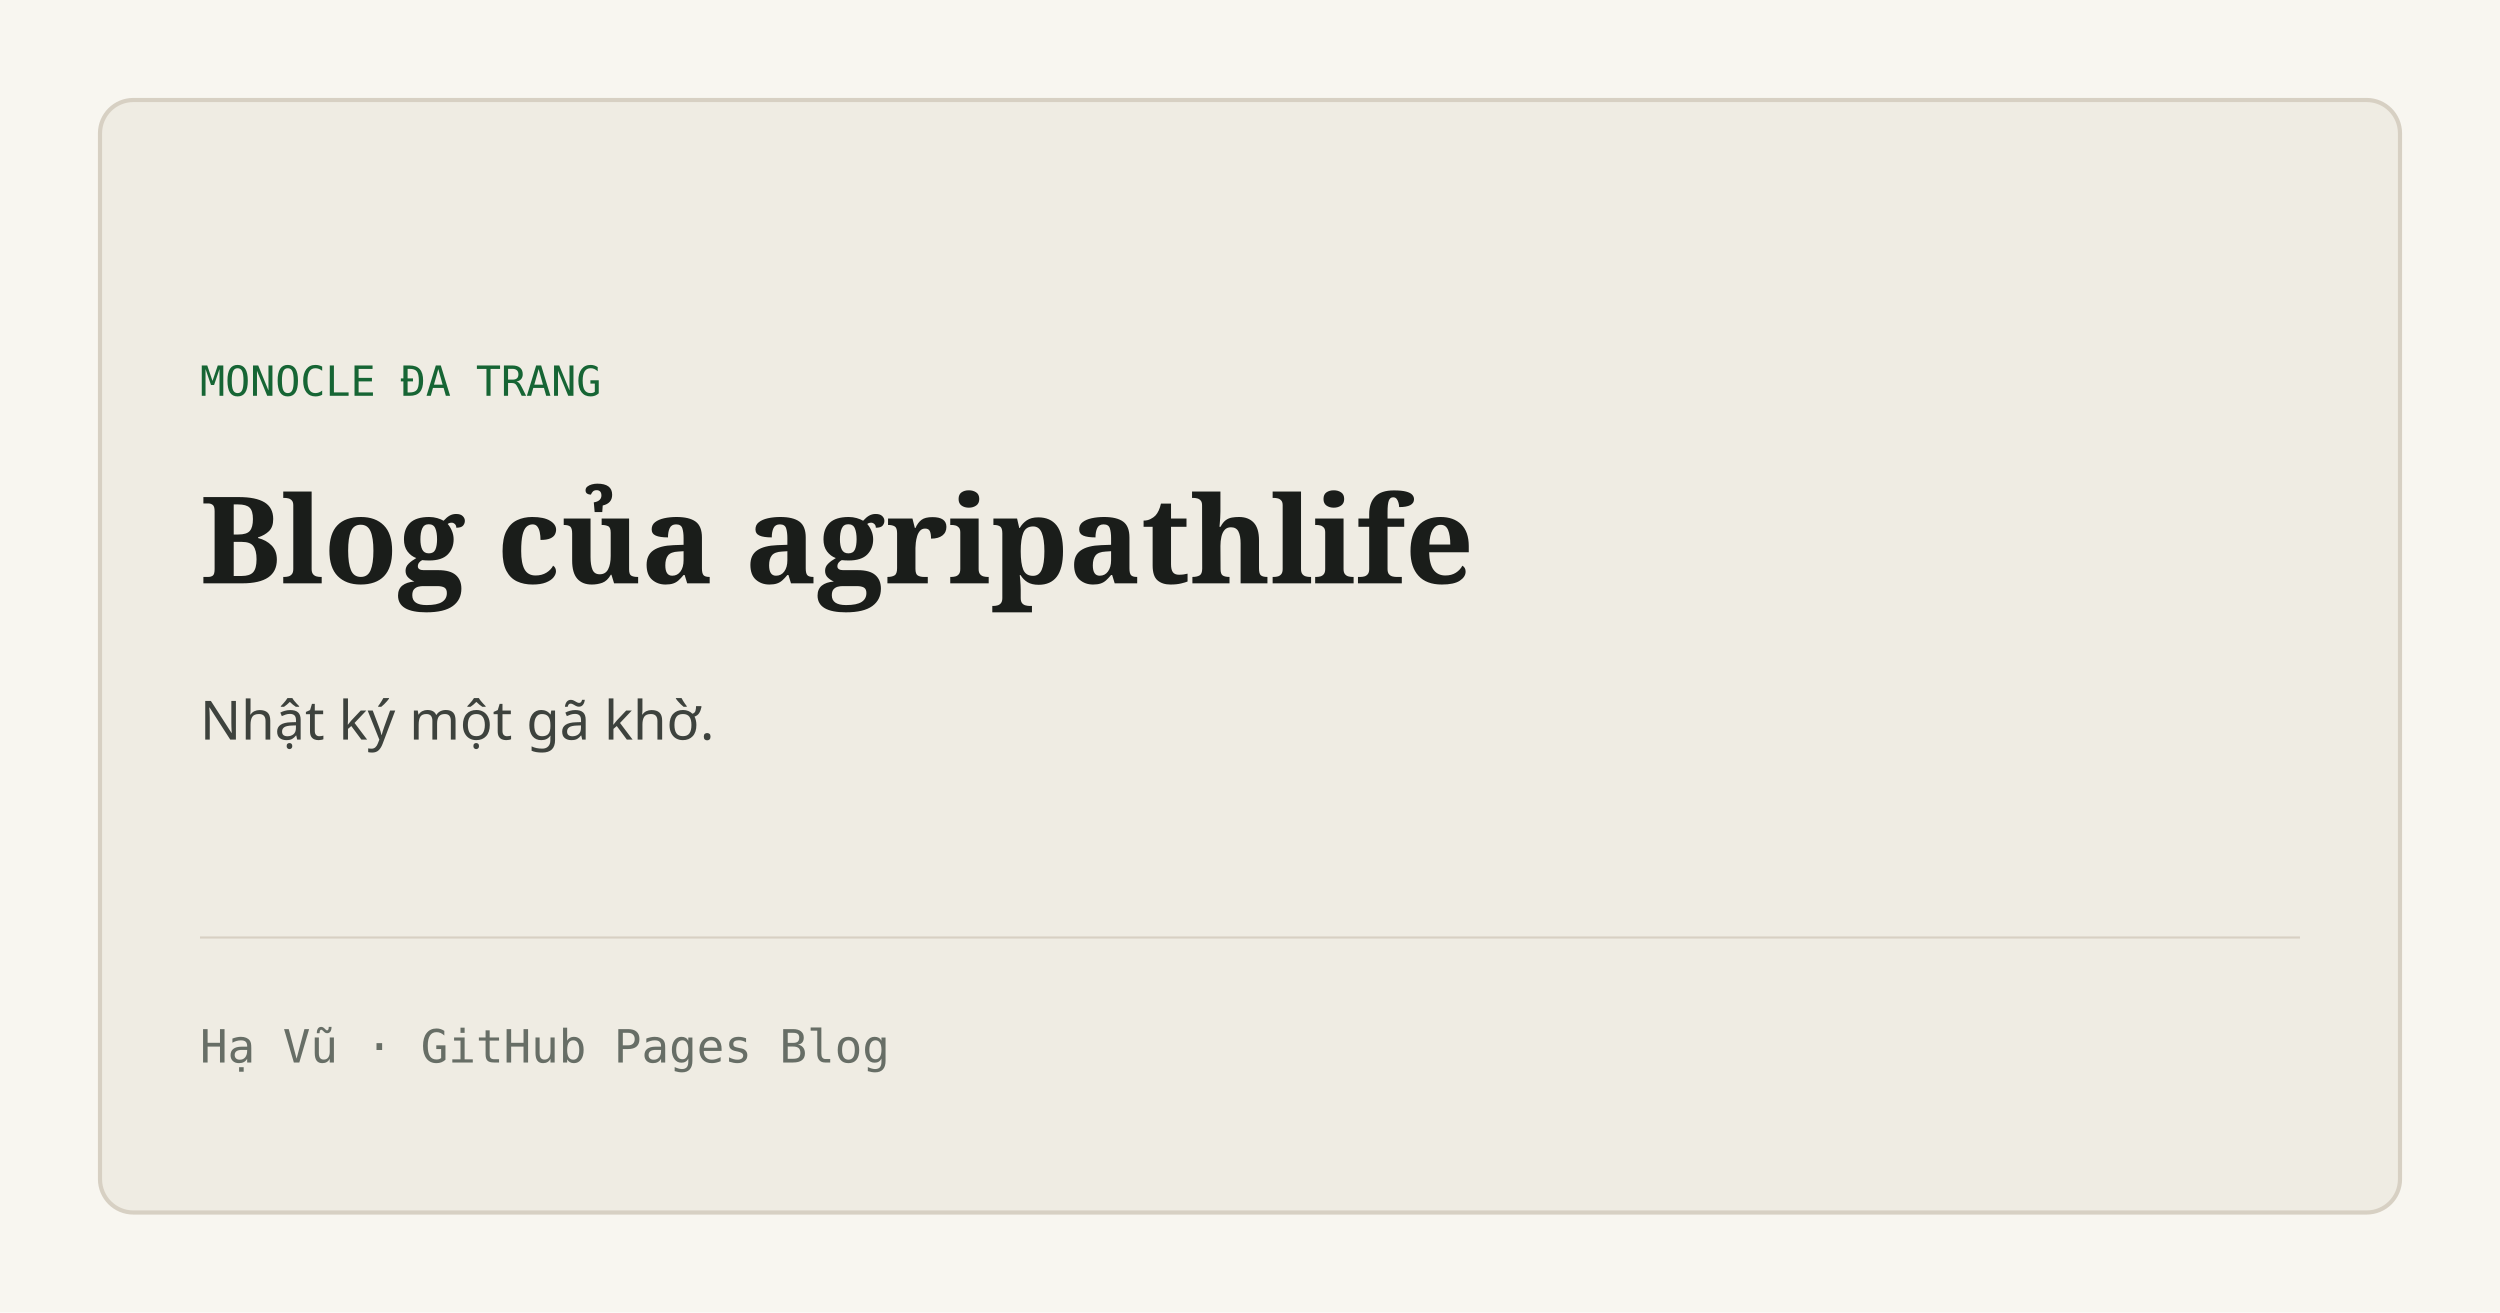
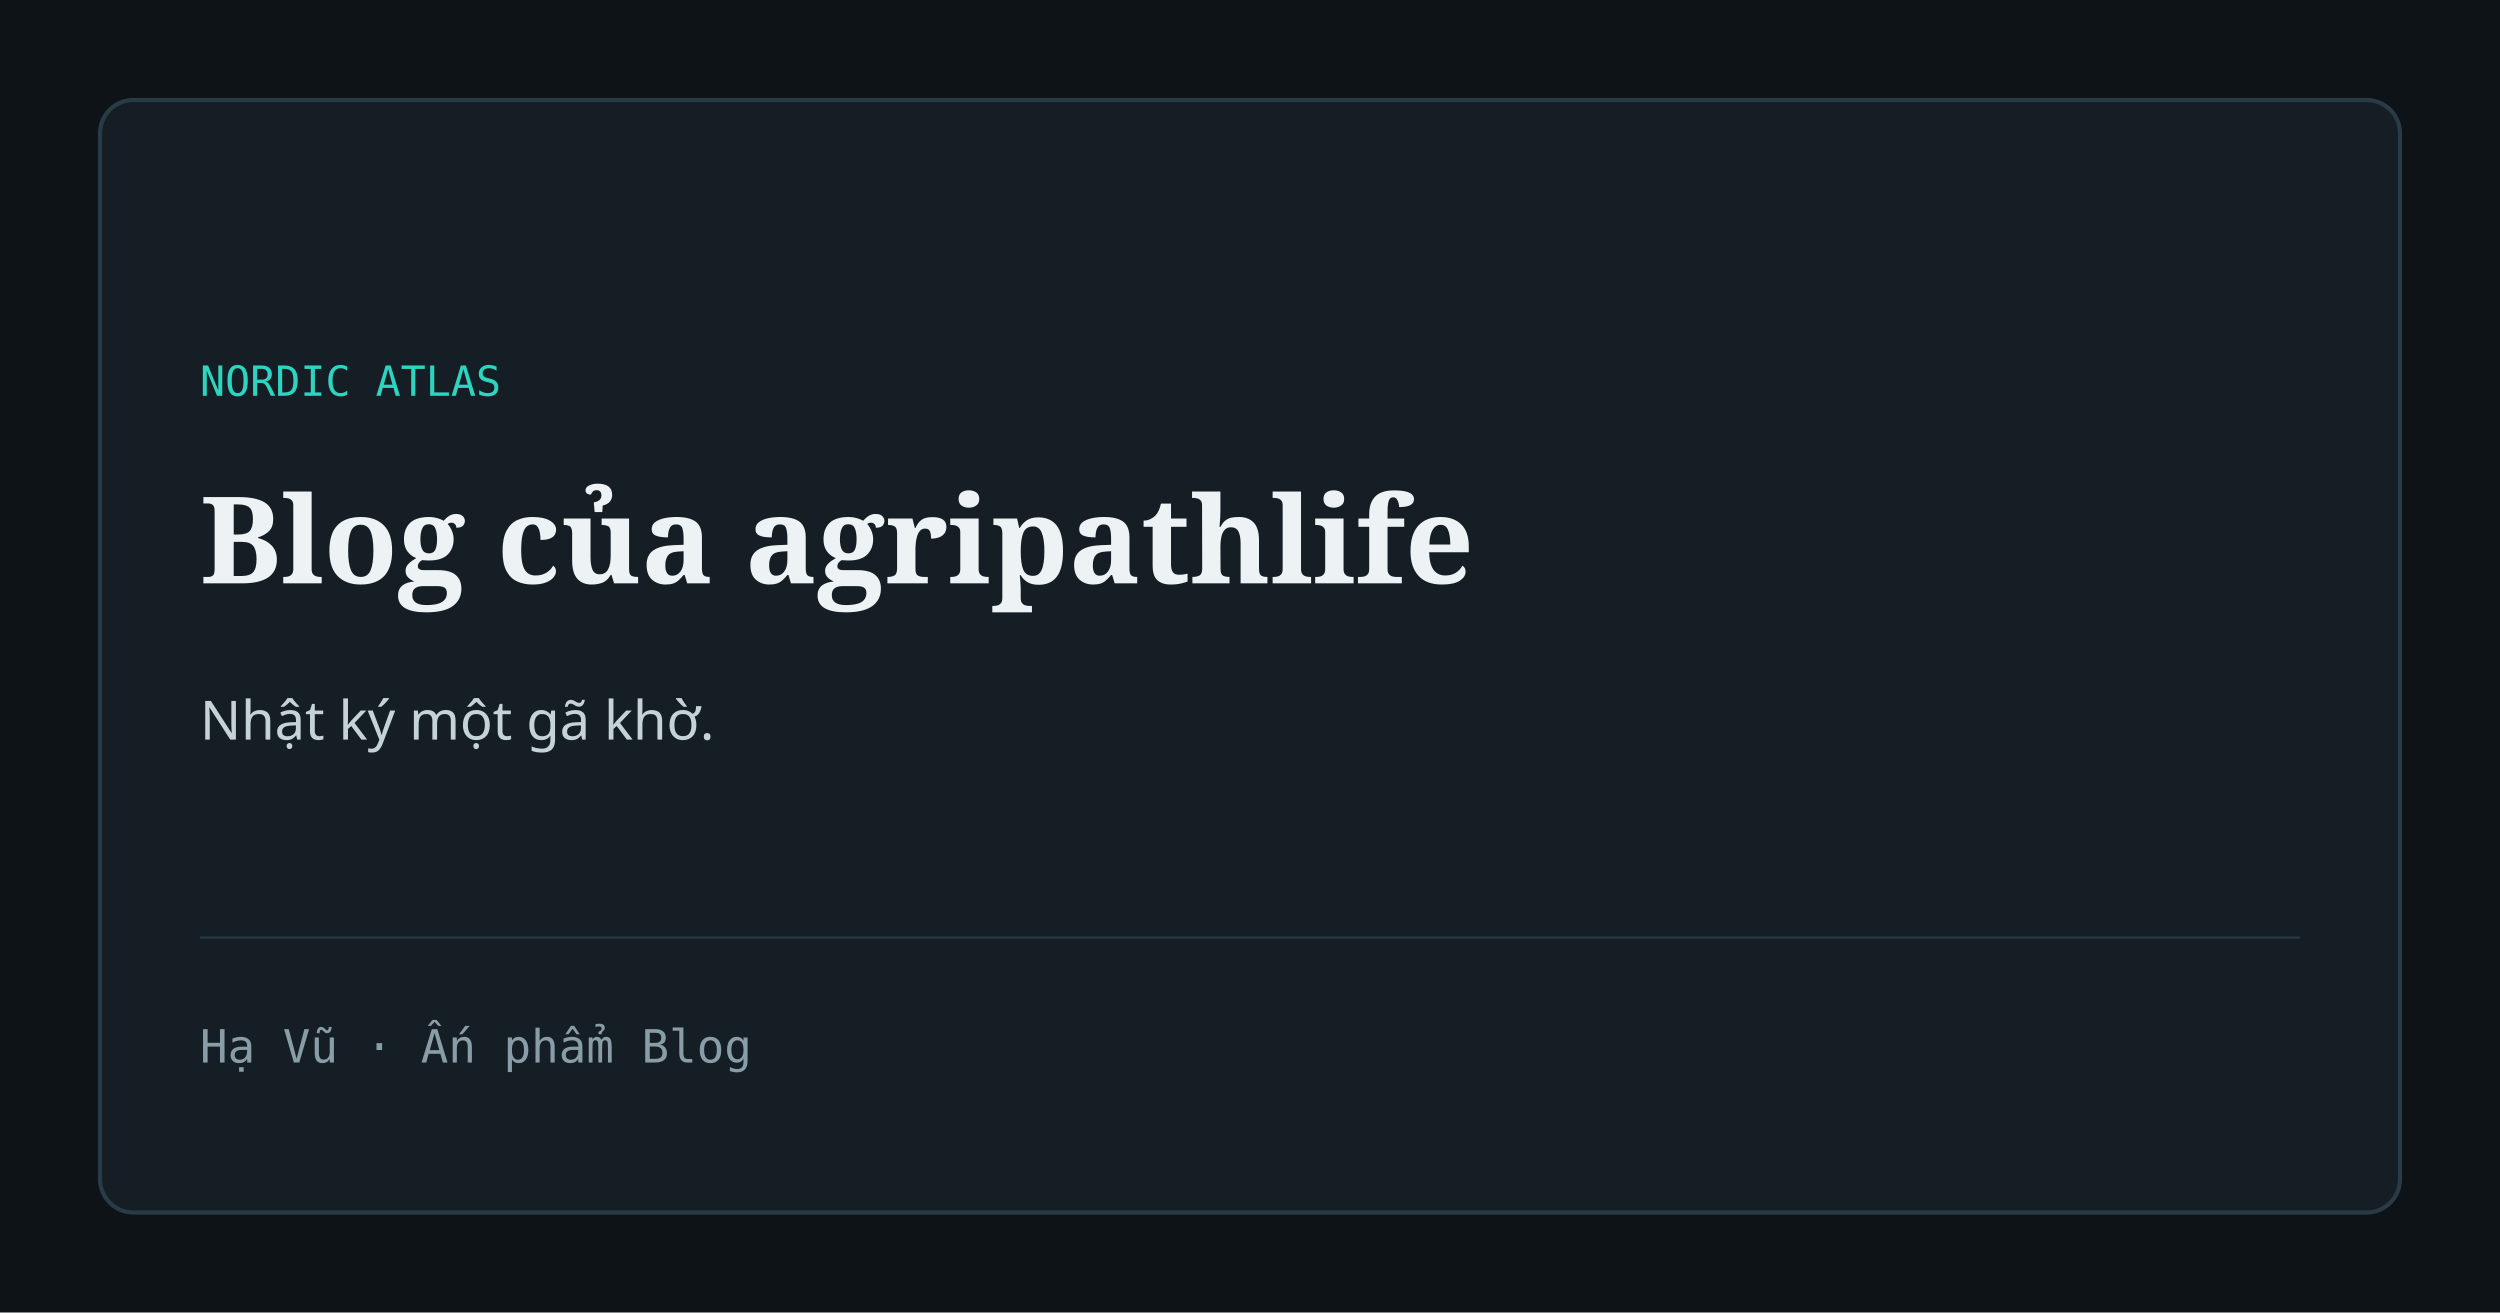
<svg xmlns="http://www.w3.org/2000/svg" width="1200" height="630" viewBox="0 0 1200 630" fill="none">
-   <rect width="1200" height="630" fill="#F8F6F0" />
-   <rect x="48" y="48" width="1104" height="534" rx="16" fill="#EFECE3" stroke="#D7D0C3" stroke-width="2" />
-   <text x="96" y="190" font-family="monospace" font-size="20" fill="#166534">MONOCLE ĐA TRANG</text>
-   <text x="96" y="280" font-family="Georgia, serif" font-weight="700" font-size="58" fill="#1A1D1A">Blog của agripathlife</text>
-   <text x="96" y="355" font-family="sans-serif" font-size="26" fill="#3D423D">Nhật ký một gã khờ.</text>
-   <line x1="96" y1="450" x2="1104" y2="450" stroke="#D7D0C3" stroke-width="1" />
-   <text x="96" y="510" font-family="monospace" font-size="22" fill="#676E66">Hạ Vũ · GitHub Pages Blog</text>
+   <rect width="1200" height="630" fill="#0D1317" />
+   <rect x="48" y="48" width="1104" height="534" rx="16" fill="#141E24" stroke="#293B46" stroke-width="2" />
+   <text x="96" y="190" font-family="monospace" font-size="20" fill="#2DD4BF">NORDIC ATLAS</text>
+   <text x="96" y="280" font-family="Georgia, serif" font-weight="700" font-size="58" fill="#EDF2F4">Blog của agripathlife</text>
+   <text x="96" y="355" font-family="sans-serif" font-size="26" fill="#C5D3D9">Nhật ký một gã khờ.</text>
+   <line x1="96" y1="450" x2="1104" y2="450" stroke="#293B46" stroke-width="1" />
+   <text x="96" y="510" font-family="monospace" font-size="22" fill="#889DA6">Hạ Vũ · Ấn phẩm Blog</text>
</svg>
